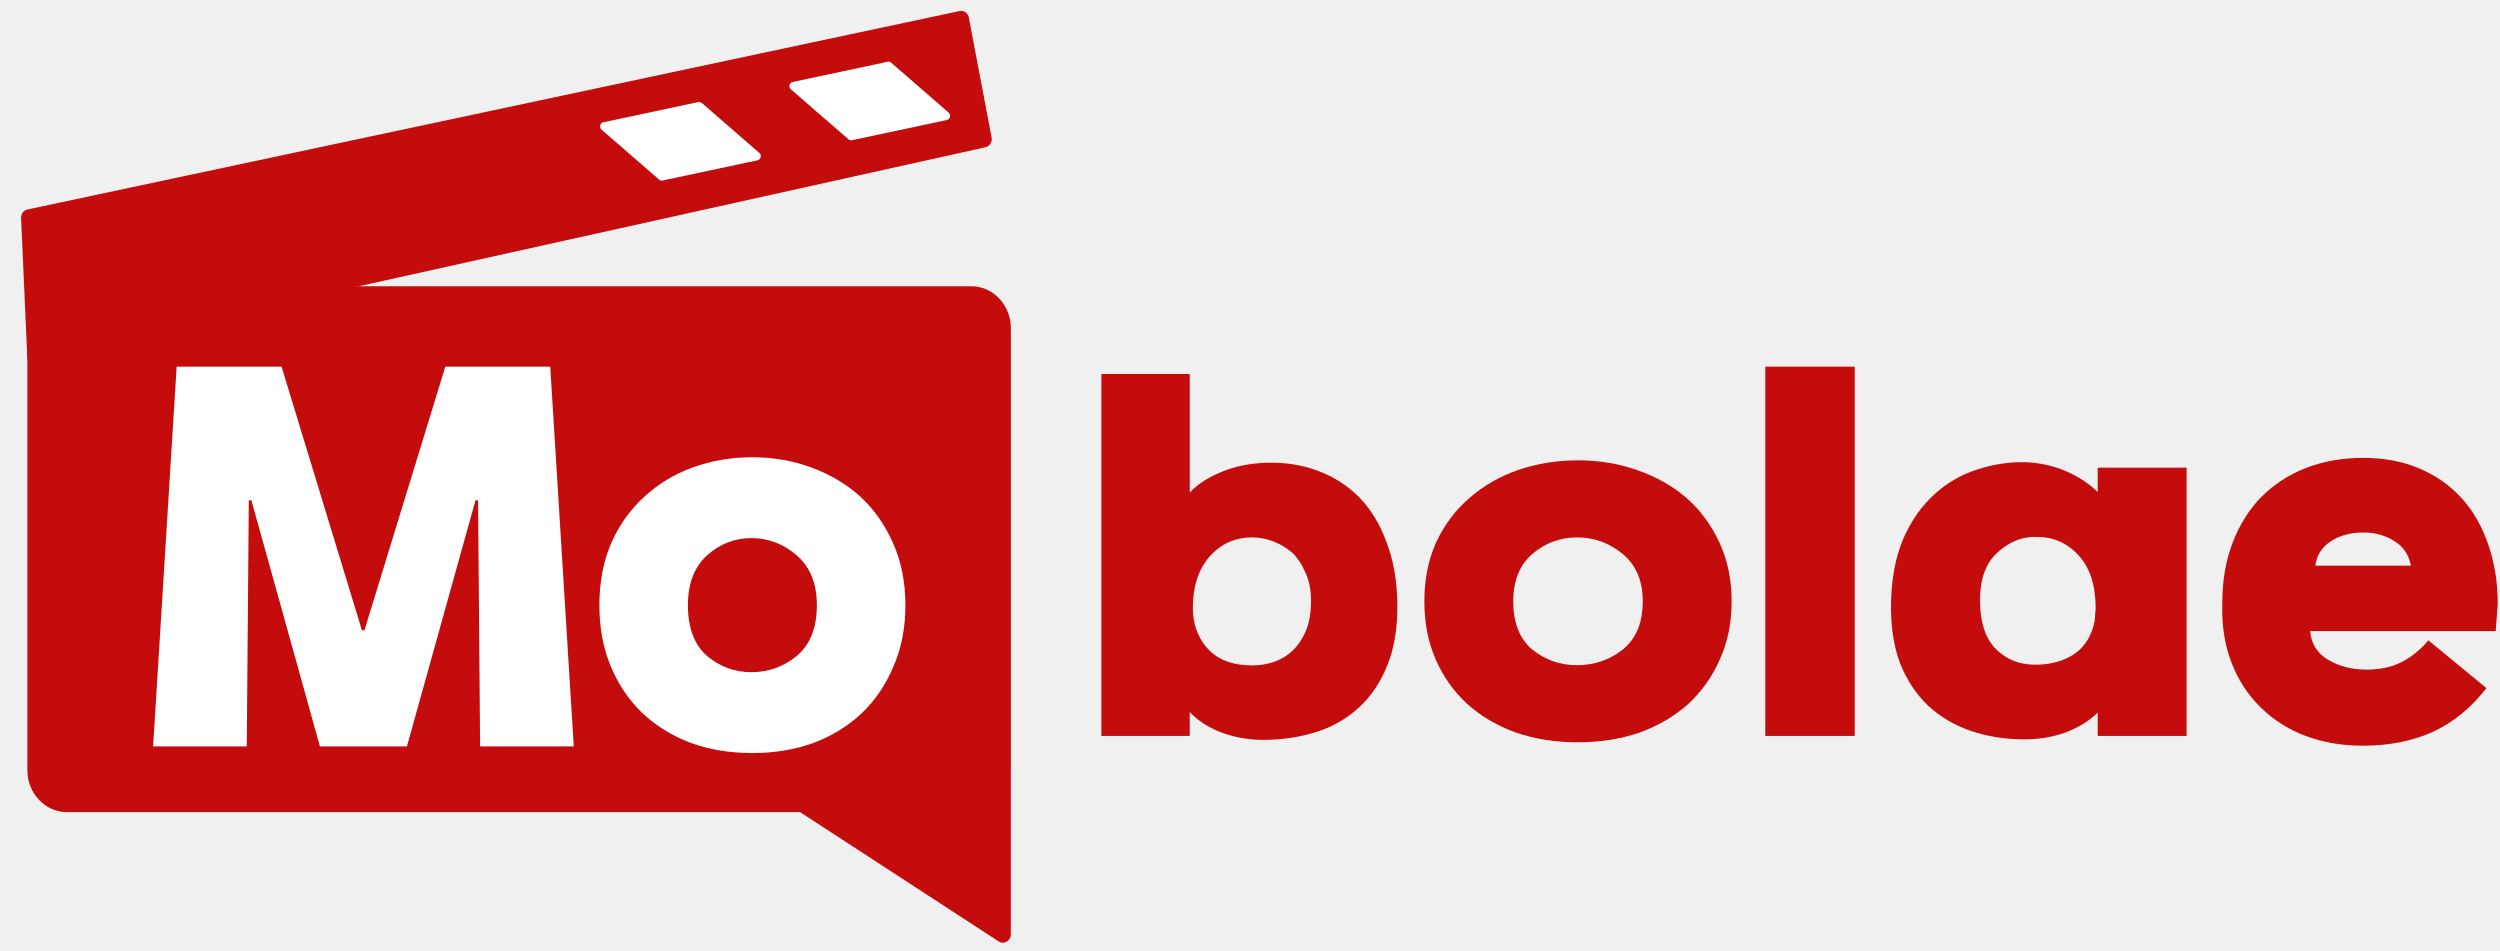
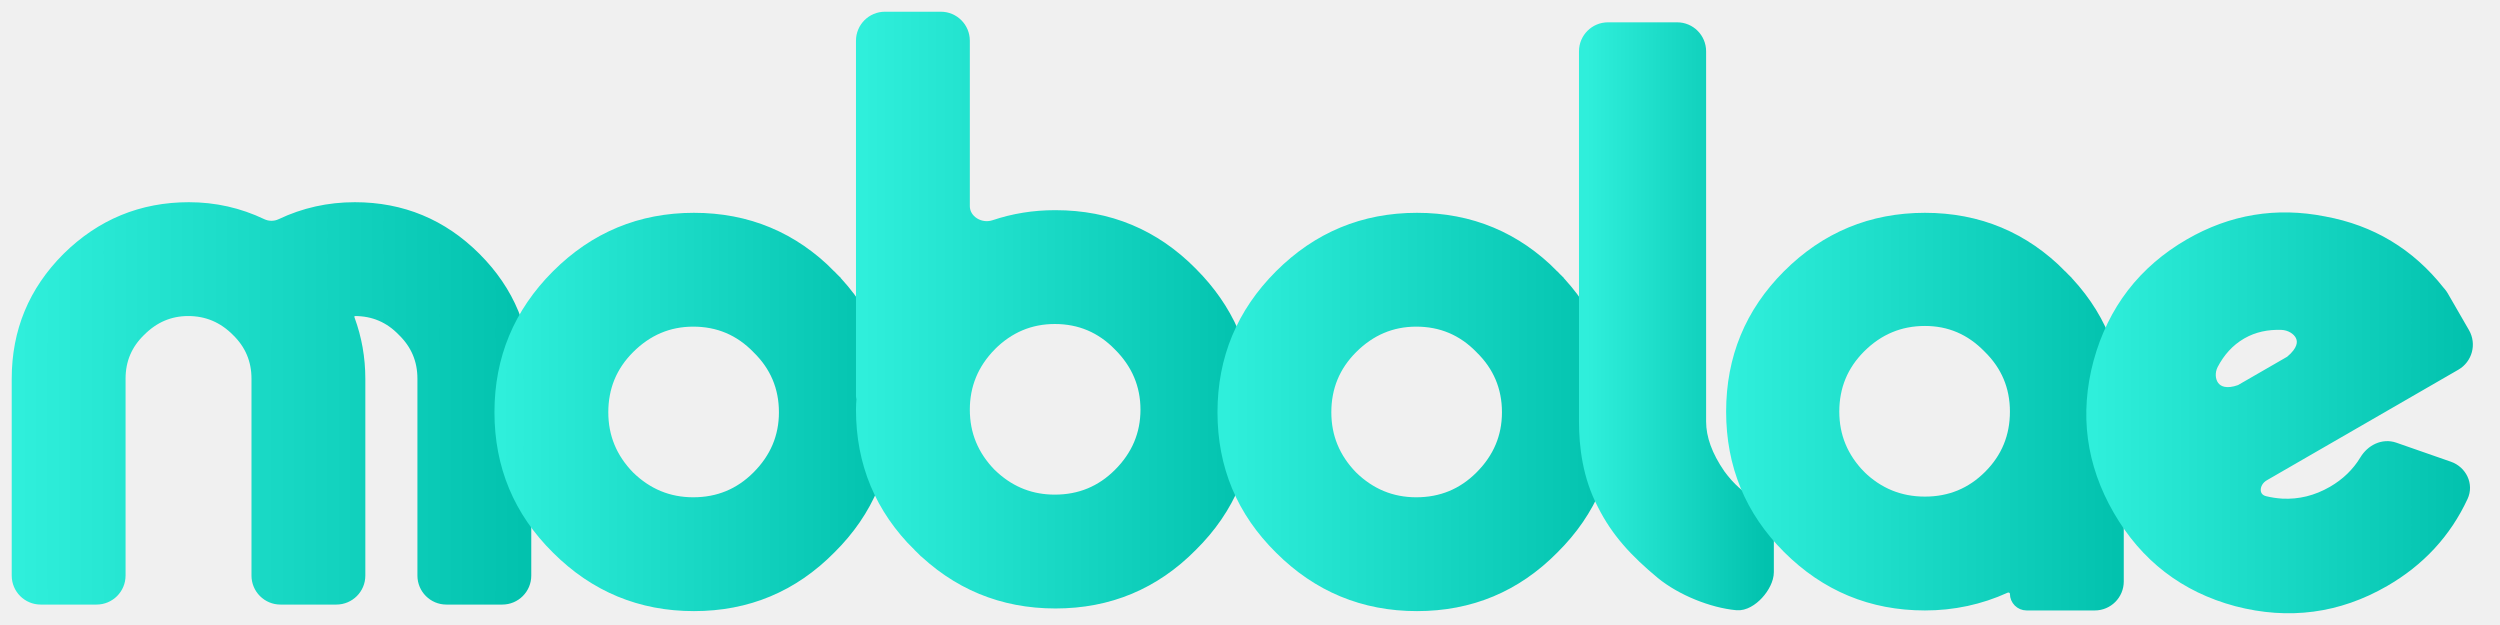
- <svg xmlns="http://www.w3.org/2000/svg" width="150" height="57" viewBox="0 0 150 57" fill="none">
-   <path d="M58.278 17.176C59.589 17.176 60.652 18.302 60.652 19.69V46.214C60.652 46.256 60.651 46.298 60.649 46.34L60.649 56.059C60.649 56.453 60.241 56.694 59.925 56.488L48.005 48.728H4.017C2.706 48.728 1.643 47.602 1.643 46.214V18.182C1.643 17.626 2.068 17.176 2.593 17.176H58.278Z" fill="#C40C0C" />
-   <path d="M1.265 13.086C1.254 12.838 1.416 12.618 1.646 12.569L57.572 0.663C57.829 0.608 58.079 0.784 58.131 1.056L59.495 8.245C59.546 8.516 59.382 8.78 59.127 8.836L1.644 21.584L1.265 13.086Z" fill="#C40C0C" />
-   <path d="M36.093 7.778C35.938 7.644 36 7.379 36.197 7.337L41.905 6.122C41.975 6.107 42.048 6.126 42.103 6.174L45.559 9.175C45.714 9.31 45.651 9.575 45.455 9.616L39.746 10.832C39.676 10.847 39.604 10.828 39.549 10.78L36.093 7.778Z" fill="white" />
-   <path d="M47.454 5.36C47.299 5.226 47.362 4.961 47.558 4.919L53.267 3.704C53.337 3.689 53.409 3.708 53.464 3.756L56.92 6.757C57.075 6.892 57.013 7.157 56.816 7.198L51.107 8.414C51.038 8.429 50.965 8.41 50.91 8.362L47.454 5.36Z" fill="white" />
-   <path d="M75.794 44.391C74.91 44.391 74.078 44.244 73.297 43.952C72.516 43.659 71.879 43.249 71.385 42.722V44.156H66.082V22.439H71.385V29.551C71.817 29.083 72.423 28.683 73.204 28.351C74.006 28 74.921 27.805 75.948 27.766C77.058 27.727 78.086 27.883 79.032 28.234C79.998 28.585 80.84 29.122 81.56 29.844C82.259 30.566 82.803 31.463 83.194 32.537C83.605 33.61 83.821 34.829 83.841 36.195C83.862 37.62 83.667 38.849 83.256 39.883C82.844 40.917 82.279 41.766 81.56 42.429C80.82 43.112 79.957 43.61 78.97 43.922C77.983 44.234 76.925 44.391 75.794 44.391ZM74.777 39.912C75.249 39.952 75.712 39.912 76.164 39.795C76.637 39.678 77.058 39.464 77.428 39.151C77.798 38.839 78.096 38.429 78.322 37.922C78.549 37.415 78.662 36.79 78.662 36.049C78.662 35.386 78.549 34.82 78.322 34.351C78.117 33.864 77.85 33.464 77.521 33.151C77.171 32.859 76.791 32.634 76.38 32.478C75.969 32.322 75.558 32.244 75.147 32.244C74.098 32.244 73.235 32.634 72.557 33.415C71.899 34.176 71.57 35.2 71.57 36.488C71.57 37.405 71.848 38.195 72.403 38.859C72.958 39.503 73.749 39.854 74.777 39.912Z" fill="#C40C0C" />
-   <path d="M94.618 39.912C95.646 39.912 96.561 39.6 97.362 38.976C98.164 38.332 98.565 37.366 98.565 36.078C98.565 34.849 98.164 33.903 97.362 33.239C96.561 32.576 95.646 32.244 94.618 32.244C93.611 32.244 92.717 32.576 91.936 33.239C91.175 33.903 90.795 34.849 90.795 36.078C90.795 37.366 91.175 38.332 91.936 38.976C92.717 39.6 93.611 39.912 94.618 39.912ZM94.68 44.537C93.323 44.537 92.08 44.342 90.949 43.952C89.819 43.542 88.842 42.966 88.02 42.225C87.219 41.483 86.592 40.595 86.139 39.561C85.687 38.527 85.461 37.366 85.461 36.078C85.461 34.771 85.697 33.59 86.17 32.537C86.663 31.483 87.332 30.595 88.174 29.873C88.996 29.151 89.963 28.595 91.073 28.205C92.203 27.815 93.406 27.62 94.68 27.62C95.934 27.62 97.116 27.815 98.226 28.205C99.356 28.595 100.343 29.151 101.185 29.873C102.008 30.595 102.665 31.483 103.159 32.537C103.652 33.59 103.899 34.771 103.899 36.078C103.899 37.366 103.662 38.527 103.19 39.561C102.737 40.595 102.11 41.483 101.309 42.225C100.487 42.966 99.51 43.542 98.38 43.952C97.249 44.342 96.016 44.537 94.68 44.537Z" fill="#C40C0C" />
-   <path d="M105.917 22H111.282V44.156H105.917V22Z" fill="#C40C0C" />
-   <path d="M125.862 44.156V42.752C125.348 43.259 124.701 43.659 123.919 43.952C123.159 44.225 122.337 44.361 121.453 44.361C120.322 44.361 119.264 44.195 118.277 43.864C117.291 43.532 116.427 43.025 115.687 42.342C114.968 41.659 114.403 40.8 113.991 39.766C113.601 38.712 113.426 37.464 113.467 36.02C113.508 34.595 113.755 33.356 114.207 32.303C114.68 31.229 115.297 30.351 116.057 29.668C116.797 28.985 117.65 28.488 118.616 28.176C119.603 27.844 120.62 27.698 121.669 27.737C122.553 27.795 123.354 27.99 124.074 28.322C124.793 28.654 125.389 29.054 125.862 29.522V28.059H131.196V44.156H125.862ZM122.1 39.883C123.005 39.883 123.776 39.678 124.413 39.269C125.071 38.839 125.492 38.176 125.677 37.278C125.677 37.22 125.687 37.093 125.708 36.898C125.728 36.683 125.739 36.547 125.739 36.488C125.739 35.122 125.399 34.068 124.721 33.327C124.043 32.586 123.21 32.215 122.224 32.215C121.381 32.176 120.6 32.478 119.88 33.122C119.161 33.746 118.801 34.712 118.801 36.02C118.801 37.307 119.11 38.273 119.726 38.917C120.363 39.561 121.155 39.883 122.1 39.883Z" fill="#C40C0C" />
-   <path d="M133.338 36.195C133.338 34.849 133.544 33.639 133.955 32.566C134.366 31.493 134.941 30.576 135.681 29.815C136.421 29.073 137.305 28.498 138.333 28.088C139.381 27.678 140.532 27.473 141.786 27.473C143.061 27.473 144.191 27.688 145.178 28.117C146.185 28.546 147.038 29.151 147.737 29.932C148.415 30.693 148.939 31.62 149.309 32.712C149.679 33.785 149.864 34.966 149.864 36.254L149.741 37.864H138.611C138.672 38.625 139.032 39.2 139.69 39.59C140.347 39.981 141.118 40.176 142.002 40.176C142.804 40.176 143.492 40.029 144.068 39.737C144.664 39.444 145.209 39.005 145.702 38.42L149.186 41.288C148.261 42.478 147.182 43.356 145.949 43.922C144.715 44.469 143.328 44.742 141.786 44.742C140.532 44.742 139.381 44.547 138.333 44.156C137.305 43.766 136.411 43.2 135.651 42.459C134.89 41.717 134.304 40.82 133.893 39.766C133.482 38.712 133.297 37.522 133.338 36.195ZM144.654 33.942C144.53 33.278 144.191 32.781 143.636 32.449C143.102 32.117 142.495 31.951 141.817 31.951C141.036 31.951 140.378 32.127 139.844 32.478C139.309 32.829 139.001 33.317 138.919 33.942H144.654Z" fill="#C40C0C" />
-   <path d="M19.196 44.784L15.082 30.014H14.928L14.806 44.784H9.187L10.599 22H16.893L21.714 37.814H21.868L26.719 22H33.014L34.426 44.784H28.807L28.684 30.014H28.531L24.416 44.784H19.196Z" fill="white" />
-   <path d="M45.082 40.331C46.105 40.331 47.016 40.004 47.815 39.349C48.613 38.673 49.012 37.66 49.012 36.309C49.012 35.019 48.613 34.026 47.815 33.331C47.016 32.635 46.105 32.286 45.082 32.286C44.079 32.286 43.188 32.635 42.411 33.331C41.653 34.026 41.275 35.019 41.275 36.309C41.275 37.66 41.653 38.673 42.411 39.349C43.188 40.004 44.079 40.331 45.082 40.331ZM45.143 45.183C43.792 45.183 42.554 44.978 41.428 44.569C40.302 44.139 39.33 43.535 38.511 42.757C37.713 41.979 37.089 41.048 36.638 39.963C36.188 38.878 35.963 37.66 35.963 36.309C35.963 34.938 36.198 33.699 36.669 32.594C37.16 31.488 37.825 30.557 38.665 29.799C39.483 29.042 40.446 28.459 41.551 28.049C42.677 27.64 43.874 27.435 45.143 27.435C46.392 27.435 47.569 27.64 48.675 28.049C49.8 28.459 50.783 29.042 51.622 29.799C52.441 30.557 53.096 31.488 53.587 32.594C54.078 33.699 54.324 34.938 54.324 36.309C54.324 37.66 54.089 38.878 53.618 39.963C53.168 41.048 52.543 41.979 51.745 42.757C50.926 43.535 49.954 44.139 48.828 44.569C47.702 44.978 46.474 45.183 45.143 45.183Z" fill="white" />
+ <svg xmlns="http://www.w3.org/2000/svg" width="128" height="32" viewBox="0 0 128 32" fill="none">
+   <path d="M18.166 10.553C20.6 10.553 22.685 11.418 24.41 13.143C26.135 14.868 27.001 16.953 27.001 19.388V29.471C27.001 30.18 26.426 30.754 25.717 30.754H22.855C22.147 30.754 21.572 30.179 21.572 29.471V19.388C21.572 18.448 21.236 17.656 20.559 17L20.554 16.995C19.898 16.317 19.106 15.982 18.166 15.981C18.023 15.981 17.896 16.14 17.965 16.326C18.324 17.306 18.505 18.327 18.505 19.388V29.471C18.505 30.18 17.93 30.754 17.221 30.754H14.359C13.651 30.754 13.076 30.179 13.076 29.471V19.388C13.076 18.448 12.739 17.656 12.062 17L12.06 16.998C11.38 16.318 10.575 15.981 9.635 15.981C8.719 15.982 7.926 16.317 7.245 16.998L7.242 17C6.564 17.656 6.229 18.448 6.229 19.388V29.471C6.228 30.18 5.653 30.754 4.944 30.754H2.084C1.375 30.754 0.8 30.18 0.8 29.471V19.388C0.8 16.953 1.665 14.868 3.39 13.143L3.391 13.142C5.138 11.417 7.236 10.553 9.67 10.553C10.999 10.553 12.258 10.836 13.446 11.402C13.733 11.539 14.068 11.539 14.354 11.402C15.546 10.836 16.817 10.553 18.166 10.553Z" fill="url(#paint0_linear_9366_32615)" stroke="url(#paint1_linear_9366_32615)" stroke-width="0.4" />
+   <path d="M35.53 11.096C38.288 11.096 40.64 12.076 42.574 14.033H42.573C44.529 15.989 45.509 18.352 45.509 21.109C45.509 23.867 44.528 26.217 42.573 28.15C40.639 30.107 38.288 31.089 35.53 31.089C32.772 31.089 30.41 30.108 28.453 28.152C26.497 26.219 25.516 23.867 25.516 21.109C25.516 18.351 26.497 15.989 28.453 14.033C30.41 12.077 32.772 11.096 35.53 11.096ZM35.495 16.524C34.256 16.524 33.185 16.976 32.273 17.888C31.386 18.774 30.945 19.845 30.945 21.109C30.945 22.349 31.384 23.419 32.271 24.33C33.182 25.219 34.254 25.661 35.495 25.661C36.761 25.661 37.831 25.219 38.718 24.332C39.63 23.42 40.081 22.349 40.081 21.109C40.081 19.846 39.629 18.777 38.719 17.89L38.716 17.886C37.829 16.976 36.759 16.524 35.495 16.524Z" fill="url(#paint2_linear_9366_32615)" stroke="url(#paint3_linear_9366_32615)" stroke-width="0.4" />
+   <path d="M48.171 0.8C48.88 0.8 49.455 1.375 49.455 2.084V10.557C49.455 11.221 50.198 11.694 50.881 11.465C51.881 11.129 52.923 10.961 54.006 10.961H54.04C56.798 10.961 59.15 11.941 61.083 13.898L61.438 14.27C63.158 16.151 64.019 18.389 64.019 20.975C64.019 23.732 63.039 26.082 61.083 28.016C59.149 29.973 56.798 30.954 54.04 30.954C51.282 30.954 48.92 29.973 46.964 28.017V28.018C45.007 26.084 44.026 23.733 44.026 20.975C44.026 20.791 44.037 20.6 44.054 20.401C44.038 20.371 44.026 20.336 44.026 20.299V2.084C44.026 1.375 44.601 0.8 45.31 0.8H48.171ZM54.006 16.389C52.767 16.389 51.696 16.839 50.784 17.75L50.785 17.751C49.896 18.662 49.455 19.734 49.455 20.975C49.455 22.214 49.894 23.285 50.781 24.195L50.954 24.356C51.827 25.138 52.842 25.525 54.006 25.525C55.271 25.525 56.341 25.084 57.228 24.197C58.14 23.285 58.592 22.214 58.592 20.975C58.592 19.735 58.14 18.664 57.228 17.752L57.226 17.751C56.339 16.841 55.269 16.389 54.006 16.389Z" fill="url(#paint4_linear_9366_32615)" stroke="url(#paint5_linear_9366_32615)" stroke-width="0.4" />
+   <path d="M72.549 11.096C75.307 11.096 77.659 12.076 79.593 14.033H79.592C81.548 15.989 82.528 18.352 82.528 21.109C82.528 23.867 81.547 26.217 79.592 28.15C77.658 30.107 75.307 31.089 72.549 31.089C69.791 31.089 67.429 30.108 65.472 28.152C63.516 26.219 62.535 23.867 62.535 21.109C62.535 18.351 63.516 15.989 65.472 14.033C67.429 12.077 69.791 11.096 72.549 11.096ZM72.514 16.524C71.275 16.524 70.204 16.976 69.292 17.888C68.405 18.774 67.964 19.845 67.964 21.109C67.964 22.349 68.403 23.419 69.29 24.33C70.201 25.219 71.273 25.661 72.514 25.661C73.78 25.661 74.85 25.219 75.737 24.332C76.649 23.42 77.1 22.349 77.1 21.109C77.1 19.846 76.647 18.777 75.738 17.89L75.735 17.886C74.848 16.976 73.778 16.524 72.514 16.524Z" fill="url(#paint6_linear_9366_32615)" stroke="url(#paint7_linear_9366_32615)" stroke-width="0.4" />
+   <path d="M85.87 1.343C86.579 1.343 87.153 1.918 87.153 2.627V21.587C87.153 22.413 87.469 23.299 88.124 24.248C88.611 24.913 89.158 25.4 89.763 25.718C90.034 25.86 90.246 26.163 90.386 26.464C90.53 26.769 90.621 27.118 90.621 27.395V29.292C90.621 29.691 90.378 30.141 90.072 30.473C89.77 30.801 89.342 31.082 88.921 31.044C87.63 30.926 86.048 30.284 85.019 29.447L85.018 29.446C83.666 28.327 82.698 27.282 81.988 25.862C81.228 24.413 81.044 22.852 81.044 21.587V2.627C81.044 1.918 81.619 1.343 82.328 1.343H85.87Z" fill="url(#paint8_linear_9366_32615)" stroke="url(#paint9_linear_9366_32615)" stroke-width="0.4" />
+   <path d="M98.557 11.096C101.315 11.096 103.667 12.076 105.6 14.033H105.599C107.556 15.966 108.537 18.317 108.537 21.075V29.77C108.537 30.48 107.962 31.055 107.253 31.055H103.76C103.4 31.054 103.108 30.762 103.108 30.402C103.108 30.217 102.901 30.077 102.71 30.163C101.402 30.757 100.017 31.055 98.557 31.055C95.799 31.055 93.436 30.073 91.48 28.117C89.547 26.184 88.578 23.832 88.578 21.075C88.578 18.318 89.547 15.967 91.48 14.033C93.436 12.077 95.799 11.096 98.557 11.096ZM98.557 16.489C97.294 16.489 96.212 16.942 95.301 17.852C94.414 18.739 93.972 19.81 93.972 21.075C93.972 22.316 94.413 23.387 95.303 24.299H95.302C96.212 25.185 97.294 25.626 98.557 25.626C99.823 25.626 100.893 25.185 101.78 24.298C102.667 23.411 103.108 22.34 103.108 21.075C103.108 19.812 102.656 18.742 101.747 17.855L101.743 17.851C100.855 16.941 99.797 16.489 98.557 16.489Z" fill="url(#paint10_linear_9366_32615)" stroke="url(#paint11_linear_9366_32615)" stroke-width="0.4" />
+   <path d="M112.073 12.426C114.238 11.176 116.554 10.793 119.012 11.279H119.011C121.442 11.724 123.428 12.921 124.959 14.862L125.005 14.914C125.061 14.977 125.11 15.047 125.152 15.12L126.238 17.001C126.593 17.615 126.383 18.4 125.769 18.755L115.963 24.416C115.68 24.58 115.545 24.854 115.55 25.093C115.555 25.321 115.686 25.528 115.98 25.6C116.254 25.667 116.541 25.71 116.839 25.73H116.838C117.733 25.775 118.582 25.565 119.391 25.099C120.088 24.696 120.631 24.169 121.025 23.518C121.351 22.977 121.985 22.632 122.629 22.855C123.252 23.072 124.184 23.397 125.424 23.83C126.087 24.062 126.465 24.803 126.156 25.465C125.29 27.323 123.943 28.779 122.122 29.83C119.734 31.209 117.187 31.547 114.495 30.843H114.494C111.822 30.127 109.786 28.56 108.396 26.152C107.005 23.744 106.667 21.197 107.383 18.524V18.523C108.119 15.841 109.685 13.805 112.073 12.426ZM116.821 16.691C116.113 16.665 115.429 16.796 114.805 17.156C114.164 17.526 113.699 18.063 113.368 18.697C113.189 19.041 113.212 19.463 113.414 19.73C113.599 19.975 113.985 20.148 114.667 19.901L117.219 18.429C117.524 18.178 117.685 17.947 117.754 17.749C117.822 17.553 117.805 17.381 117.737 17.235C117.597 16.932 117.219 16.706 116.821 16.691Z" fill="url(#paint12_linear_9366_32615)" stroke="url(#paint13_linear_9366_32615)" stroke-width="0.4" />
+   <defs>
+     <linearGradient id="paint0_linear_9366_32615" x1="1" y1="20.654" x2="26.801" y2="20.654" gradientUnits="userSpaceOnUse">
+       <stop stop-color="#2FEFDB" />
+       <stop offset="1" stop-color="#02C2AE" />
+     </linearGradient>
+     <linearGradient id="paint1_linear_9366_32615" x1="1" y1="20.654" x2="26.801" y2="20.654" gradientUnits="userSpaceOnUse">
+       <stop stop-color="#2FEFDB" />
+       <stop offset="1" stop-color="#02C2AE" />
+     </linearGradient>
+     <linearGradient id="paint2_linear_9366_32615" x1="25.716" y1="21.093" x2="45.309" y2="21.093" gradientUnits="userSpaceOnUse">
+       <stop stop-color="#2FEFDB" />
+       <stop offset="1" stop-color="#02C2AE" />
+     </linearGradient>
+     <linearGradient id="paint3_linear_9366_32615" x1="25.716" y1="21.093" x2="45.309" y2="21.093" gradientUnits="userSpaceOnUse">
+       <stop stop-color="#2FEFDB" />
+       <stop offset="1" stop-color="#02C2AE" />
+     </linearGradient>
+     <linearGradient id="paint4_linear_9366_32615" x1="44.226" y1="15.877" x2="63.819" y2="15.877" gradientUnits="userSpaceOnUse">
+       <stop stop-color="#2FEFDB" />
+       <stop offset="1" stop-color="#02C2AE" />
+     </linearGradient>
+     <linearGradient id="paint5_linear_9366_32615" x1="44.226" y1="15.877" x2="63.819" y2="15.877" gradientUnits="userSpaceOnUse">
+       <stop stop-color="#2FEFDB" />
+       <stop offset="1" stop-color="#02C2AE" />
+     </linearGradient>
+     <linearGradient id="paint6_linear_9366_32615" x1="62.735" y1="21.093" x2="82.328" y2="21.093" gradientUnits="userSpaceOnUse">
+       <stop stop-color="#2FEFDB" />
+       <stop offset="1" stop-color="#02C2AE" />
+     </linearGradient>
+     <linearGradient id="paint7_linear_9366_32615" x1="62.735" y1="21.093" x2="82.328" y2="21.093" gradientUnits="userSpaceOnUse">
+       <stop stop-color="#2FEFDB" />
+       <stop offset="1" stop-color="#02C2AE" />
+     </linearGradient>
+     <linearGradient id="paint8_linear_9366_32615" x1="81.244" y1="16.195" x2="90.421" y2="16.195" gradientUnits="userSpaceOnUse">
+       <stop stop-color="#2FEFDB" />
+       <stop offset="1" stop-color="#02C2AE" />
+     </linearGradient>
+     <linearGradient id="paint9_linear_9366_32615" x1="81.244" y1="16.195" x2="90.421" y2="16.195" gradientUnits="userSpaceOnUse">
+       <stop stop-color="#2FEFDB" />
+       <stop offset="1" stop-color="#02C2AE" />
+     </linearGradient>
+     <linearGradient id="paint10_linear_9366_32615" x1="88.778" y1="21.075" x2="108.337" y2="21.075" gradientUnits="userSpaceOnUse">
+       <stop stop-color="#2FEFDB" />
+       <stop offset="1" stop-color="#02C2AE" />
+     </linearGradient>
+     <linearGradient id="paint11_linear_9366_32615" x1="88.778" y1="21.075" x2="108.337" y2="21.075" gradientUnits="userSpaceOnUse">
+       <stop stop-color="#2FEFDB" />
+       <stop offset="1" stop-color="#02C2AE" />
+     </linearGradient>
+     <linearGradient id="paint12_linear_9366_32615" x1="107.218" y1="21.137" x2="126.211" y2="21.137" gradientUnits="userSpaceOnUse">
+       <stop stop-color="#2FEFDB" />
+       <stop offset="1" stop-color="#02C2AE" />
+     </linearGradient>
+     <linearGradient id="paint13_linear_9366_32615" x1="107.218" y1="21.137" x2="126.211" y2="21.137" gradientUnits="userSpaceOnUse">
+       <stop stop-color="#2FEFDB" />
+       <stop offset="1" stop-color="#02C2AE" />
+     </linearGradient>
+   </defs>
</svg>
